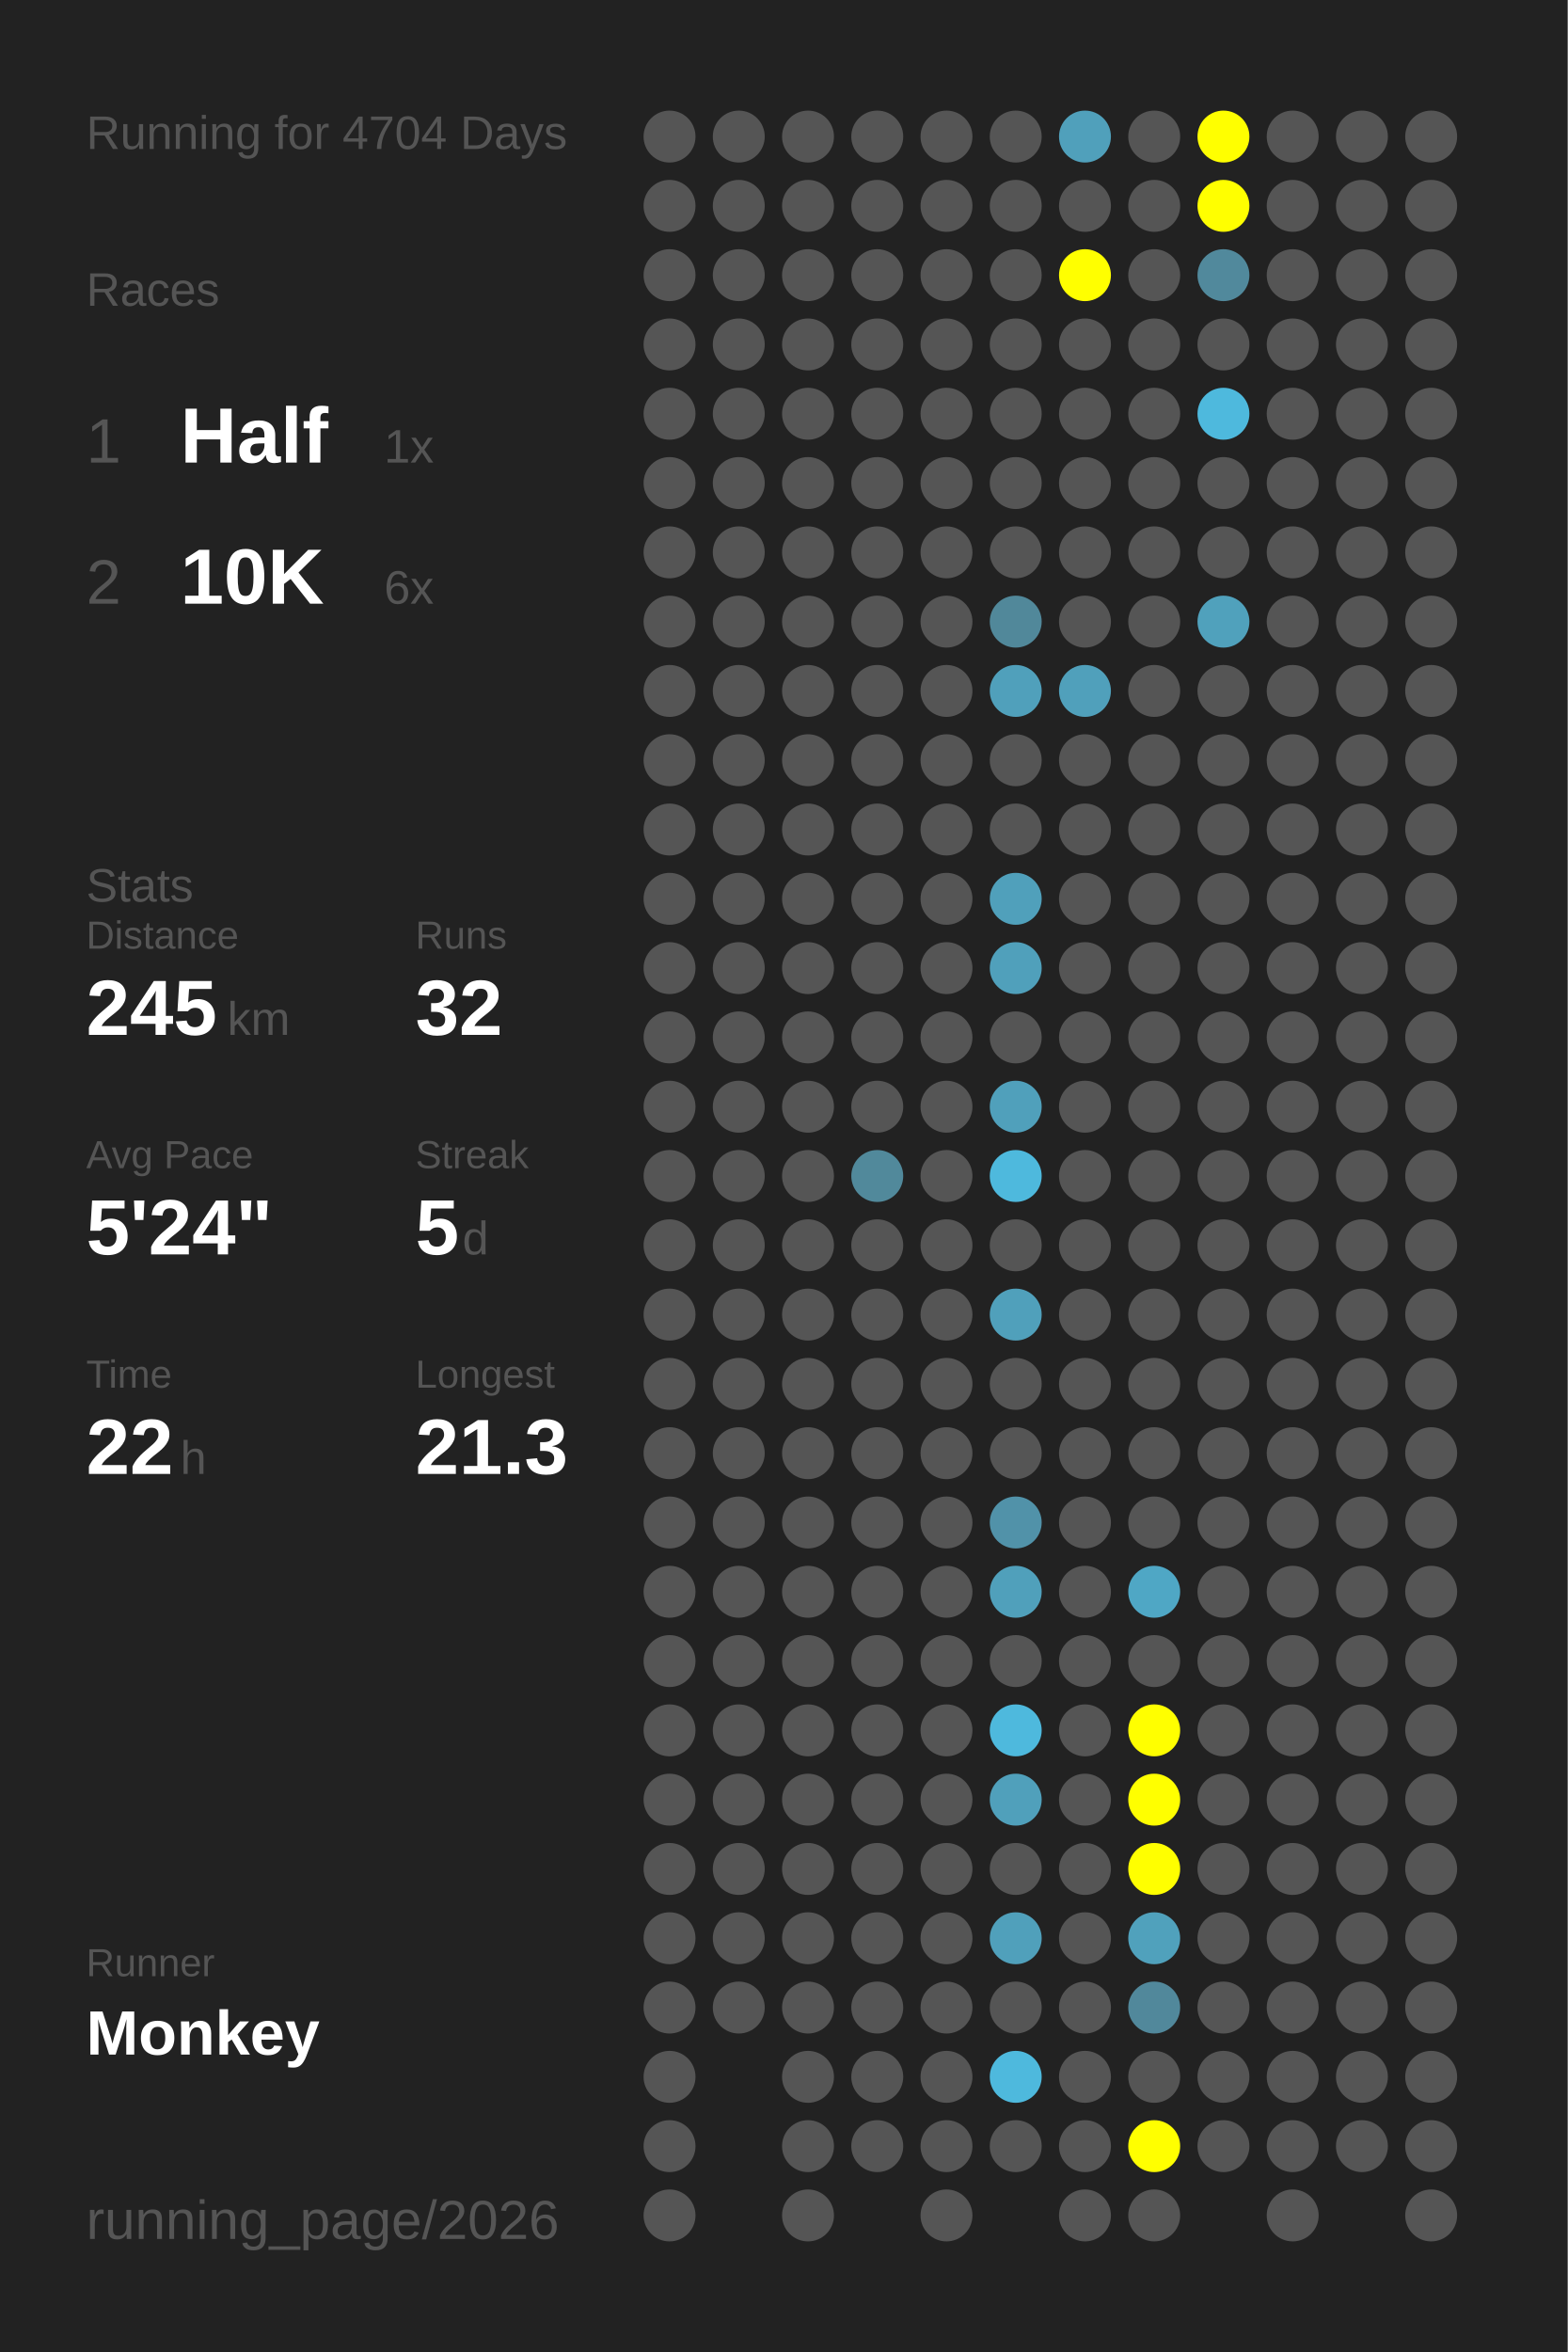
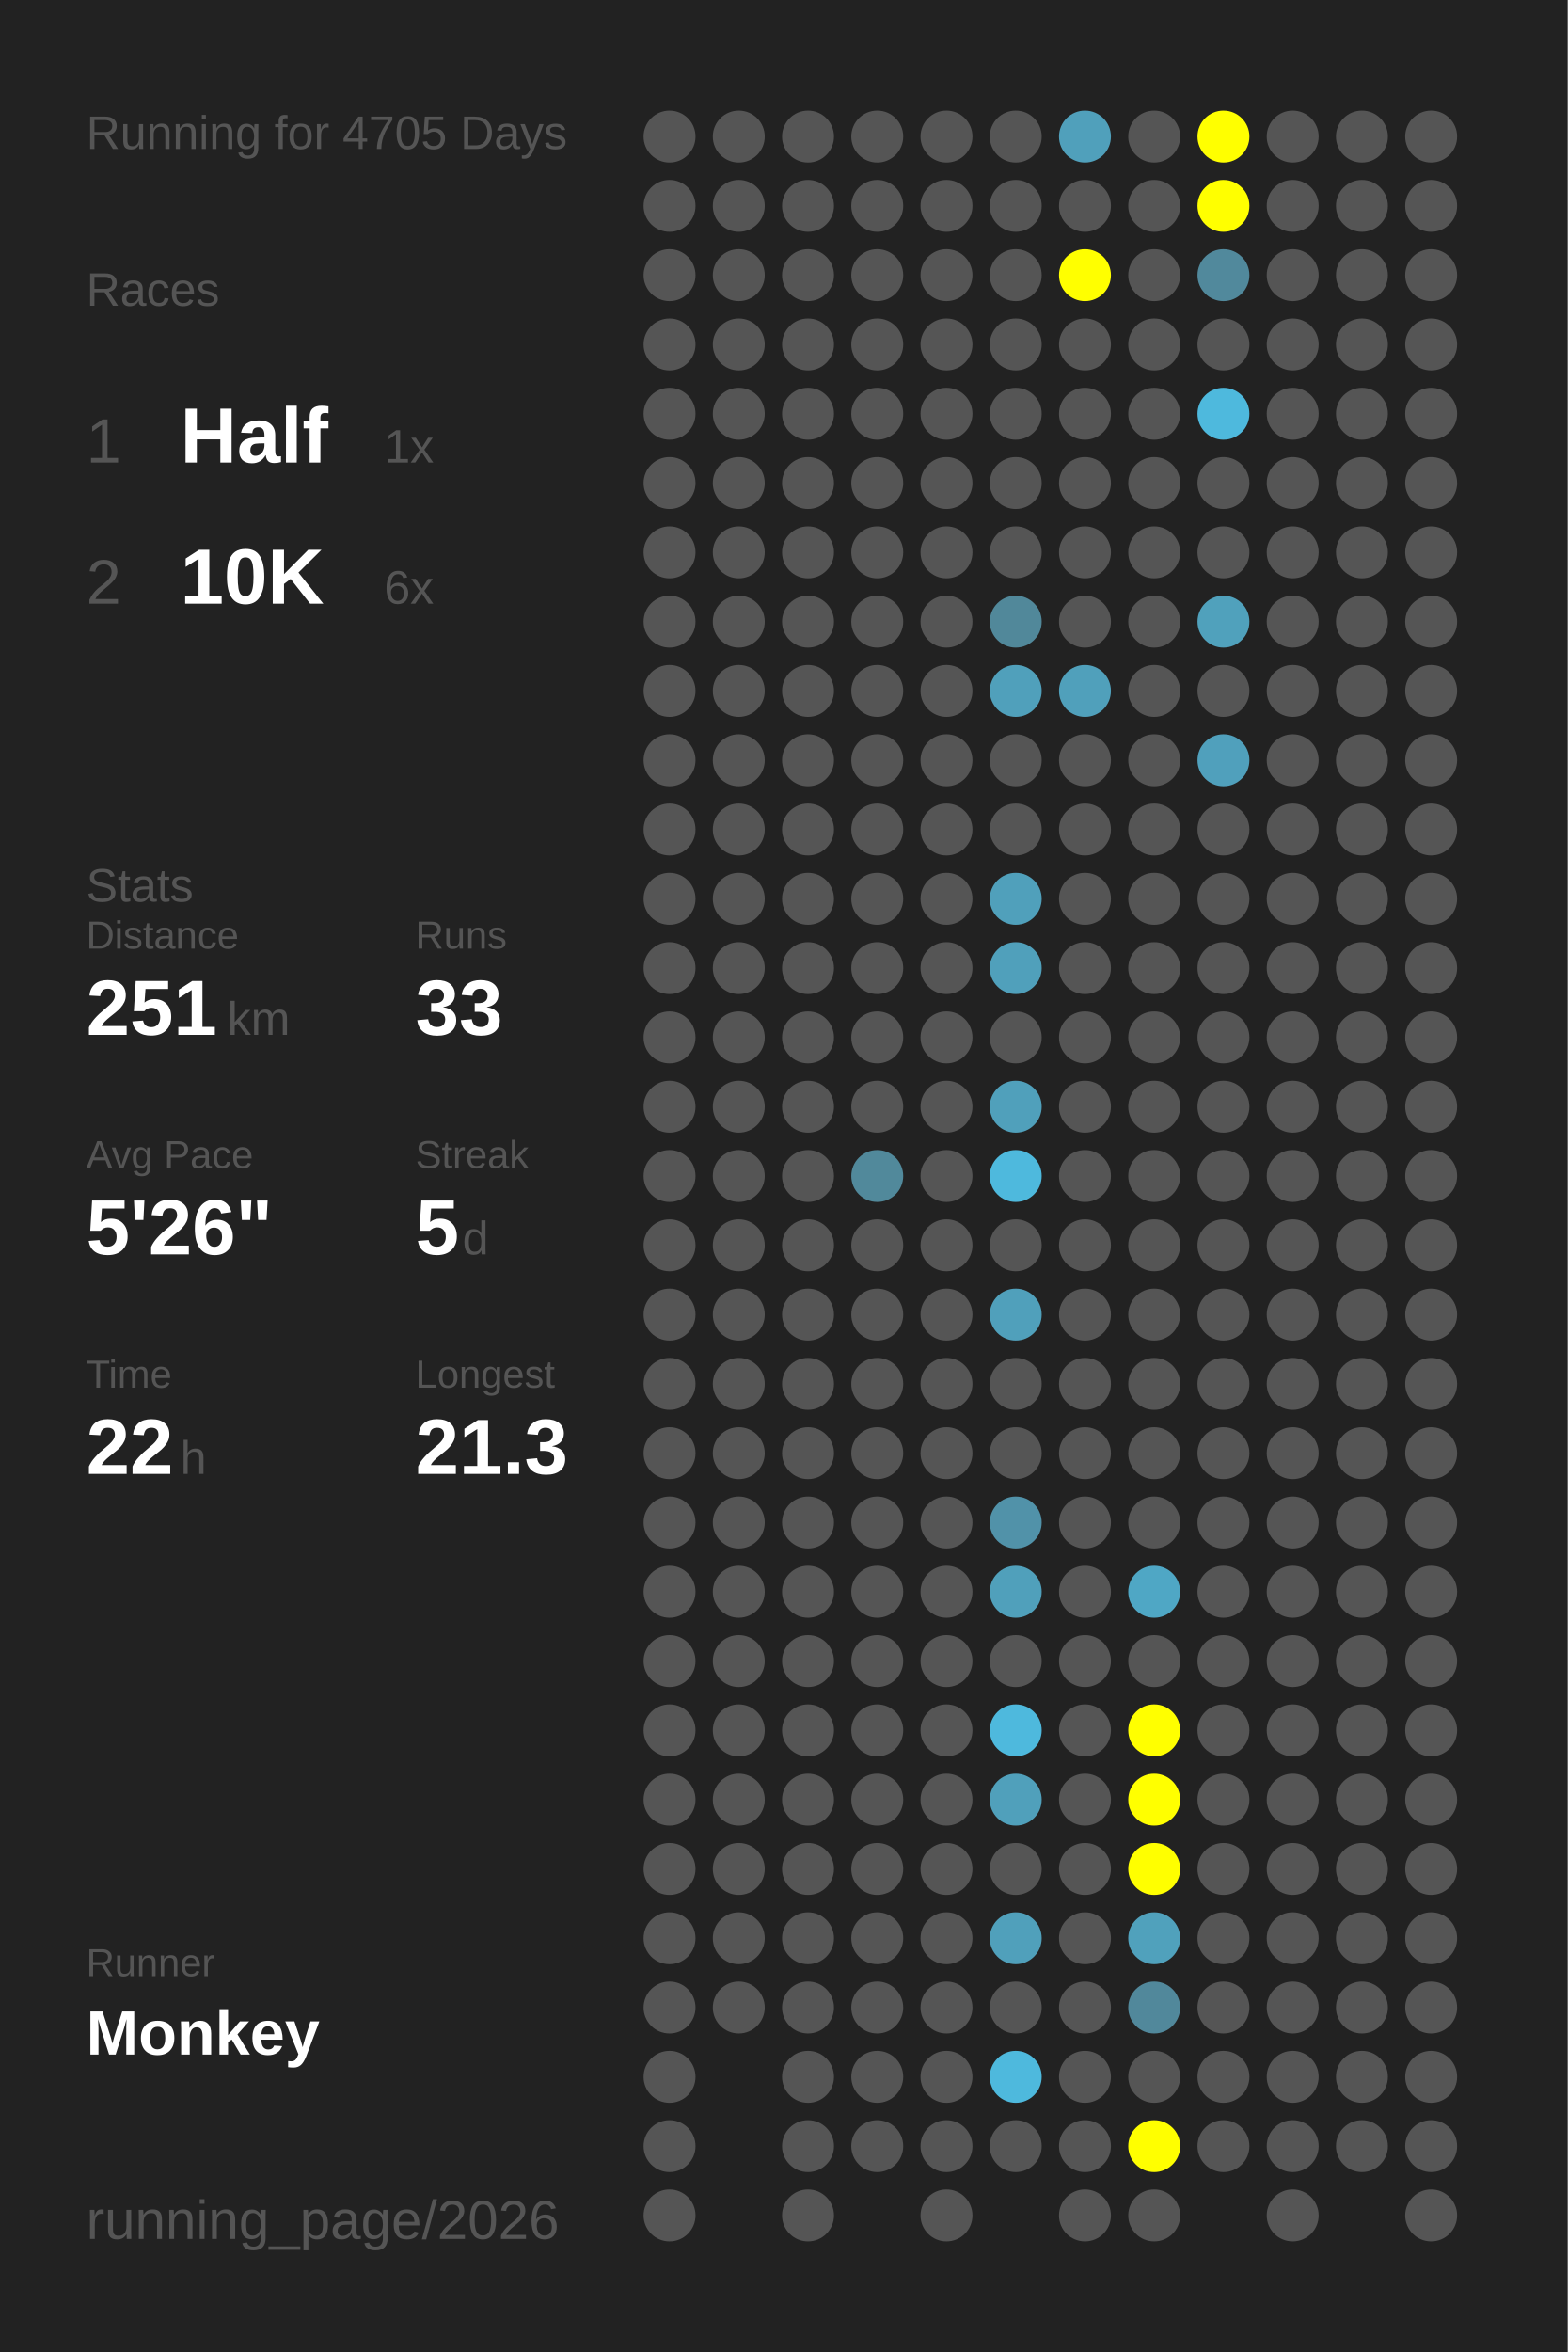
<svg xmlns="http://www.w3.org/2000/svg" baseProfile="full" height="300mm" version="1.1" viewBox="0,0,200,300" width="200mm">
  <defs />
  <rect fill="#222222" height="300" width="200" x="0" y="0" />
-   <text fill="#555555" style="font-size:6px; font-family:Arial;" x="11" y="19">Running for 4704 Days</text>
+   <text fill="#555555" style="font-size:6px; font-family:Arial;" x="11" y="19">Running for 4705 Days</text>
  <text fill="#555555" style="font-size:6px; font-family:Arial;" x="11" y="39">Races</text>
  <text fill="#555555" style="font-size:8px; font-family:Arial;" x="11" y="59">1</text>
  <text fill="#FFFFFF" style="font-size:10px; font-family:Arial; font-weight:bold;" x="23" y="59">Half</text>
  <text fill="#555555" style="font-size:6px; font-family:Arial;" x="49" y="59">1x</text>
  <text fill="#555555" style="font-size:8px; font-family:Arial;" x="11" y="77">2</text>
  <text fill="#FFFFFF" style="font-size:10px; font-family:Arial; font-weight:bold;" x="23" y="77">10K</text>
  <text fill="#555555" style="font-size:6px; font-family:Arial;" x="49" y="77">6x</text>
  <text fill="#555555" style="font-size:6px; font-family:Arial;" x="11" y="115">Stats</text>
  <text fill="#555555" style="font-size:5px; font-family:Arial;" x="11" y="121">Distance</text>
-   <text fill="#FFFFFF" style="font-size:10px; font-family:Arial; font-weight:bold;" x="11" y="132">245</text>
+   <text fill="#FFFFFF" style="font-size:10px; font-family:Arial; font-weight:bold;" x="11" y="132">251</text>
  <text fill="#555555" style="font-size:6px; font-family:Arial;" x="29" y="132">km</text>
  <text fill="#555555" style="font-size:5px; font-family:Arial;" x="53" y="121">Runs</text>
-   <text fill="#FFFFFF" style="font-size:10px; font-family:Arial; font-weight:bold;" x="53" y="132">32</text>
+   <text fill="#FFFFFF" style="font-size:10px; font-family:Arial; font-weight:bold;" x="53" y="132">33</text>
  <text fill="#555555" style="font-size:5px; font-family:Arial;" x="11" y="149">Avg Pace</text>
-   <text fill="#FFFFFF" style="font-size:10px; font-family:Arial; font-weight:bold;" x="11" y="160">5'24"</text>
+   <text fill="#FFFFFF" style="font-size:10px; font-family:Arial; font-weight:bold;" x="11" y="160">5'26"</text>
  <text fill="#555555" style="font-size:5px; font-family:Arial;" x="53" y="149">Streak</text>
  <text fill="#FFFFFF" style="font-size:10px; font-family:Arial; font-weight:bold;" x="53" y="160">5</text>
  <text fill="#555555" style="font-size:6px; font-family:Arial;" x="59" y="160">d</text>
  <text fill="#555555" style="font-size:5px; font-family:Arial;" x="11" y="177">Time</text>
  <text fill="#FFFFFF" style="font-size:10px; font-family:Arial; font-weight:bold;" x="11" y="188">22</text>
  <text fill="#555555" style="font-size:6px; font-family:Arial;" x="23" y="188">h</text>
  <text fill="#555555" style="font-size:5px; font-family:Arial;" x="53" y="177">Longest</text>
  <text fill="#FFFFFF" style="font-size:10px; font-family:Arial; font-weight:bold;" x="53" y="188">21.3</text>
  <text fill="#555555" style="font-size:5px; font-family:Arial;" x="11" y="252.065">Runner</text>
  <text fill="#FFFFFF" style="font-size:8px; font-family:Arial; font-weight:bold;" x="11" y="262.065">Monkey</text>
  <text fill="#555555" style="font-size:7px; font-family:Arial;" x="11" y="285.581">running_page/2026</text>
  <circle cx="85.417" cy="17.419" fill="#555555" r="3.312" />
  <circle cx="85.417" cy="26.258" fill="#555555" r="3.312" />
  <circle cx="85.417" cy="35.097" fill="#555555" r="3.312" />
  <circle cx="85.417" cy="43.935" fill="#555555" r="3.312" />
  <circle cx="85.417" cy="52.774" fill="#555555" r="3.312" />
  <circle cx="85.417" cy="61.613" fill="#555555" r="3.312" />
  <circle cx="85.417" cy="70.452" fill="#555555" r="3.312" />
  <circle cx="85.417" cy="79.29" fill="#555555" r="3.312" />
  <circle cx="85.417" cy="88.129" fill="#555555" r="3.312" />
  <circle cx="85.417" cy="96.968" fill="#555555" r="3.312" />
  <circle cx="85.417" cy="105.806" fill="#555555" r="3.312" />
  <circle cx="85.417" cy="114.645" fill="#555555" r="3.312" />
  <circle cx="85.417" cy="123.484" fill="#555555" r="3.312" />
  <circle cx="85.417" cy="132.323" fill="#555555" r="3.312" />
  <circle cx="85.417" cy="141.161" fill="#555555" r="3.312" />
  <circle cx="85.417" cy="150" fill="#555555" r="3.312" />
  <circle cx="85.417" cy="158.839" fill="#555555" r="3.312" />
  <circle cx="85.417" cy="167.677" fill="#555555" r="3.312" />
  <circle cx="85.417" cy="176.516" fill="#555555" r="3.312" />
  <circle cx="85.417" cy="185.355" fill="#555555" r="3.312" />
  <circle cx="85.417" cy="194.194" fill="#555555" r="3.312" />
  <circle cx="85.417" cy="203.032" fill="#555555" r="3.312" />
  <circle cx="85.417" cy="211.871" fill="#555555" r="3.312" />
  <circle cx="85.417" cy="220.71" fill="#555555" r="3.312" />
  <circle cx="85.417" cy="229.548" fill="#555555" r="3.312" />
  <circle cx="85.417" cy="238.387" fill="#555555" r="3.312" />
  <circle cx="85.417" cy="247.226" fill="#555555" r="3.312" />
  <circle cx="85.417" cy="256.065" fill="#555555" r="3.312" />
  <circle cx="85.417" cy="264.903" fill="#555555" r="3.312" />
  <circle cx="85.417" cy="273.742" fill="#555555" r="3.312" />
  <circle cx="85.417" cy="282.581" fill="#555555" r="3.312" />
  <circle cx="94.25" cy="17.419" fill="#555555" r="3.312" />
  <circle cx="94.25" cy="26.258" fill="#555555" r="3.312" />
  <circle cx="94.25" cy="35.097" fill="#555555" r="3.312" />
  <circle cx="94.25" cy="43.935" fill="#555555" r="3.312" />
  <circle cx="94.25" cy="52.774" fill="#555555" r="3.312" />
  <circle cx="94.25" cy="61.613" fill="#555555" r="3.312" />
  <circle cx="94.25" cy="70.452" fill="#555555" r="3.312" />
  <circle cx="94.25" cy="79.29" fill="#555555" r="3.312" />
  <circle cx="94.25" cy="88.129" fill="#555555" r="3.312" />
  <circle cx="94.25" cy="96.968" fill="#555555" r="3.312" />
  <circle cx="94.25" cy="105.806" fill="#555555" r="3.312" />
  <circle cx="94.25" cy="114.645" fill="#555555" r="3.312" />
  <circle cx="94.25" cy="123.484" fill="#555555" r="3.312" />
  <circle cx="94.25" cy="132.323" fill="#555555" r="3.312" />
  <circle cx="94.25" cy="141.161" fill="#555555" r="3.312" />
  <circle cx="94.25" cy="150" fill="#555555" r="3.312" />
  <circle cx="94.25" cy="158.839" fill="#555555" r="3.312" />
  <circle cx="94.25" cy="167.677" fill="#555555" r="3.312" />
  <circle cx="94.25" cy="176.516" fill="#555555" r="3.312" />
  <circle cx="94.25" cy="185.355" fill="#555555" r="3.312" />
  <circle cx="94.25" cy="194.194" fill="#555555" r="3.312" />
  <circle cx="94.25" cy="203.032" fill="#555555" r="3.312" />
  <circle cx="94.25" cy="211.871" fill="#555555" r="3.312" />
  <circle cx="94.25" cy="220.71" fill="#555555" r="3.312" />
  <circle cx="94.25" cy="229.548" fill="#555555" r="3.312" />
  <circle cx="94.25" cy="238.387" fill="#555555" r="3.312" />
  <circle cx="94.25" cy="247.226" fill="#555555" r="3.312" />
  <circle cx="94.25" cy="256.065" fill="#555555" r="3.312" />
  <circle cx="103.083" cy="17.419" fill="#555555" r="3.312" />
  <circle cx="103.083" cy="26.258" fill="#555555" r="3.312" />
  <circle cx="103.083" cy="35.097" fill="#555555" r="3.312" />
  <circle cx="103.083" cy="43.935" fill="#555555" r="3.312" />
  <circle cx="103.083" cy="52.774" fill="#555555" r="3.312" />
  <circle cx="103.083" cy="61.613" fill="#555555" r="3.312" />
  <circle cx="103.083" cy="70.452" fill="#555555" r="3.312" />
  <circle cx="103.083" cy="79.29" fill="#555555" r="3.312" />
  <circle cx="103.083" cy="88.129" fill="#555555" r="3.312" />
  <circle cx="103.083" cy="96.968" fill="#555555" r="3.312" />
  <circle cx="103.083" cy="105.806" fill="#555555" r="3.312" />
  <circle cx="103.083" cy="114.645" fill="#555555" r="3.312" />
  <circle cx="103.083" cy="123.484" fill="#555555" r="3.312" />
  <circle cx="103.083" cy="132.323" fill="#555555" r="3.312" />
  <circle cx="103.083" cy="141.161" fill="#555555" r="3.312" />
  <circle cx="103.083" cy="150" fill="#555555" r="3.312" />
  <circle cx="103.083" cy="158.839" fill="#555555" r="3.312" />
  <circle cx="103.083" cy="167.677" fill="#555555" r="3.312" />
  <circle cx="103.083" cy="176.516" fill="#555555" r="3.312" />
  <circle cx="103.083" cy="185.355" fill="#555555" r="3.312" />
  <circle cx="103.083" cy="194.194" fill="#555555" r="3.312" />
  <circle cx="103.083" cy="203.032" fill="#555555" r="3.312" />
  <circle cx="103.083" cy="211.871" fill="#555555" r="3.312" />
  <circle cx="103.083" cy="220.71" fill="#555555" r="3.312" />
  <circle cx="103.083" cy="229.548" fill="#555555" r="3.312" />
  <circle cx="103.083" cy="238.387" fill="#555555" r="3.312" />
  <circle cx="103.083" cy="247.226" fill="#555555" r="3.312" />
  <circle cx="103.083" cy="256.065" fill="#555555" r="3.312" />
  <circle cx="103.083" cy="264.903" fill="#555555" r="3.312" />
  <circle cx="103.083" cy="273.742" fill="#555555" r="3.312" />
  <circle cx="103.083" cy="282.581" fill="#555555" r="3.312" />
  <circle cx="111.917" cy="17.419" fill="#555555" r="3.312" />
  <circle cx="111.917" cy="26.258" fill="#555555" r="3.312" />
  <circle cx="111.917" cy="35.097" fill="#555555" r="3.312" />
  <circle cx="111.917" cy="43.935" fill="#555555" r="3.312" />
  <circle cx="111.917" cy="52.774" fill="#555555" r="3.312" />
  <circle cx="111.917" cy="61.613" fill="#555555" r="3.312" />
  <circle cx="111.917" cy="70.452" fill="#555555" r="3.312" />
  <circle cx="111.917" cy="79.29" fill="#555555" r="3.312" />
  <circle cx="111.917" cy="88.129" fill="#555555" r="3.312" />
  <circle cx="111.917" cy="96.968" fill="#555555" r="3.312" />
  <circle cx="111.917" cy="105.806" fill="#555555" r="3.312" />
  <circle cx="111.917" cy="114.645" fill="#555555" r="3.312" />
  <circle cx="111.917" cy="123.484" fill="#555555" r="3.312" />
  <circle cx="111.917" cy="132.323" fill="#555555" r="3.312" />
  <circle cx="111.917" cy="141.161" fill="#555555" r="3.312" />
  <circle cx="111.917" cy="150" fill="#51899b" r="3.312" />
  <circle cx="111.917" cy="158.839" fill="#555555" r="3.312" />
  <circle cx="111.917" cy="167.677" fill="#555555" r="3.312" />
  <circle cx="111.917" cy="176.516" fill="#555555" r="3.312" />
  <circle cx="111.917" cy="185.355" fill="#555555" r="3.312" />
  <circle cx="111.917" cy="194.194" fill="#555555" r="3.312" />
  <circle cx="111.917" cy="203.032" fill="#555555" r="3.312" />
  <circle cx="111.917" cy="211.871" fill="#555555" r="3.312" />
  <circle cx="111.917" cy="220.71" fill="#555555" r="3.312" />
  <circle cx="111.917" cy="229.548" fill="#555555" r="3.312" />
  <circle cx="111.917" cy="238.387" fill="#555555" r="3.312" />
  <circle cx="111.917" cy="247.226" fill="#555555" r="3.312" />
  <circle cx="111.917" cy="256.065" fill="#555555" r="3.312" />
  <circle cx="111.917" cy="264.903" fill="#555555" r="3.312" />
  <circle cx="111.917" cy="273.742" fill="#555555" r="3.312" />
  <circle cx="120.75" cy="17.419" fill="#555555" r="3.312" />
  <circle cx="120.75" cy="26.258" fill="#555555" r="3.312" />
  <circle cx="120.75" cy="35.097" fill="#555555" r="3.312" />
  <circle cx="120.75" cy="43.935" fill="#555555" r="3.312" />
  <circle cx="120.75" cy="52.774" fill="#555555" r="3.312" />
  <circle cx="120.75" cy="61.613" fill="#555555" r="3.312" />
  <circle cx="120.75" cy="70.452" fill="#555555" r="3.312" />
  <circle cx="120.75" cy="79.29" fill="#555555" r="3.312" />
  <circle cx="120.75" cy="88.129" fill="#555555" r="3.312" />
  <circle cx="120.75" cy="96.968" fill="#555555" r="3.312" />
  <circle cx="120.75" cy="105.806" fill="#555555" r="3.312" />
  <circle cx="120.75" cy="114.645" fill="#555555" r="3.312" />
  <circle cx="120.75" cy="123.484" fill="#555555" r="3.312" />
  <circle cx="120.75" cy="132.323" fill="#555555" r="3.312" />
  <circle cx="120.75" cy="141.161" fill="#555555" r="3.312" />
  <circle cx="120.75" cy="150" fill="#555555" r="3.312" />
  <circle cx="120.75" cy="158.839" fill="#555555" r="3.312" />
  <circle cx="120.75" cy="167.677" fill="#555555" r="3.312" />
  <circle cx="120.75" cy="176.516" fill="#555555" r="3.312" />
  <circle cx="120.75" cy="185.355" fill="#555555" r="3.312" />
  <circle cx="120.75" cy="194.194" fill="#555555" r="3.312" />
  <circle cx="120.75" cy="203.032" fill="#555555" r="3.312" />
  <circle cx="120.75" cy="211.871" fill="#555555" r="3.312" />
  <circle cx="120.75" cy="220.71" fill="#555555" r="3.312" />
  <circle cx="120.75" cy="229.548" fill="#555555" r="3.312" />
  <circle cx="120.75" cy="238.387" fill="#555555" r="3.312" />
  <circle cx="120.75" cy="247.226" fill="#555555" r="3.312" />
  <circle cx="120.75" cy="256.065" fill="#555555" r="3.312" />
  <circle cx="120.75" cy="264.903" fill="#555555" r="3.312" />
  <circle cx="120.75" cy="273.742" fill="#555555" r="3.312" />
  <circle cx="120.75" cy="282.581" fill="#555555" r="3.312" />
  <circle cx="129.583" cy="17.419" fill="#555555" r="3.312" />
  <circle cx="129.583" cy="26.258" fill="#555555" r="3.312" />
  <circle cx="129.583" cy="35.097" fill="#555555" r="3.312" />
  <circle cx="129.583" cy="43.935" fill="#555555" r="3.312" />
  <circle cx="129.583" cy="52.774" fill="#555555" r="3.312" />
  <circle cx="129.583" cy="61.613" fill="#555555" r="3.312" />
  <circle cx="129.583" cy="70.452" fill="#555555" r="3.312" />
  <circle cx="129.583" cy="79.29" fill="#51889a" r="3.312" />
  <circle cx="129.583" cy="88.129" fill="#50a0bb" r="3.312" />
  <circle cx="129.583" cy="96.968" fill="#555555" r="3.312" />
  <circle cx="129.583" cy="105.806" fill="#555555" r="3.312" />
  <circle cx="129.583" cy="114.645" fill="#50a0bb" r="3.312" />
  <circle cx="129.583" cy="123.484" fill="#50a0bb" r="3.312" />
  <circle cx="129.583" cy="132.323" fill="#555555" r="3.312" />
  <circle cx="129.583" cy="141.161" fill="#50a0bb" r="3.312" />
  <circle cx="129.583" cy="150" fill="#4eb9dd" r="3.312" />
  <circle cx="129.583" cy="158.839" fill="#555555" r="3.312" />
  <circle cx="129.583" cy="167.677" fill="#50a0bb" r="3.312" />
  <circle cx="129.583" cy="176.516" fill="#555555" r="3.312" />
  <circle cx="129.583" cy="185.355" fill="#555555" r="3.312" />
  <circle cx="129.583" cy="194.194" fill="#5192a9" r="3.312" />
  <circle cx="129.583" cy="203.032" fill="#50a0bb" r="3.312" />
  <circle cx="129.583" cy="211.871" fill="#555555" r="3.312" />
  <circle cx="129.583" cy="220.71" fill="#4eb9dd" r="3.312" />
  <circle cx="129.583" cy="229.548" fill="#50a0bb" r="3.312" />
  <circle cx="129.583" cy="238.387" fill="#555555" r="3.312" />
  <circle cx="129.583" cy="247.226" fill="#50a0bb" r="3.312" />
  <circle cx="129.583" cy="256.065" fill="#555555" r="3.312" />
  <circle cx="129.583" cy="264.903" fill="#4eb9dd" r="3.312" />
  <circle cx="129.583" cy="273.742" fill="#555555" r="3.312" />
  <circle cx="138.417" cy="17.419" fill="#50a0bb" r="3.312" />
  <circle cx="138.417" cy="26.258" fill="#555555" r="3.312" />
  <circle cx="138.417" cy="35.097" fill="#FFFF00" r="3.312" />
  <circle cx="138.417" cy="43.935" fill="#555555" r="3.312" />
  <circle cx="138.417" cy="52.774" fill="#555555" r="3.312" />
  <circle cx="138.417" cy="61.613" fill="#555555" r="3.312" />
  <circle cx="138.417" cy="70.452" fill="#555555" r="3.312" />
  <circle cx="138.417" cy="79.29" fill="#555555" r="3.312" />
  <circle cx="138.417" cy="88.129" fill="#50a0bb" r="3.312" />
  <circle cx="138.417" cy="96.968" fill="#555555" r="3.312" />
  <circle cx="138.417" cy="105.806" fill="#555555" r="3.312" />
  <circle cx="138.417" cy="114.645" fill="#555555" r="3.312" />
  <circle cx="138.417" cy="123.484" fill="#555555" r="3.312" />
  <circle cx="138.417" cy="132.323" fill="#555555" r="3.312" />
  <circle cx="138.417" cy="141.161" fill="#555555" r="3.312" />
  <circle cx="138.417" cy="150" fill="#555555" r="3.312" />
  <circle cx="138.417" cy="158.839" fill="#555555" r="3.312" />
  <circle cx="138.417" cy="167.677" fill="#555555" r="3.312" />
  <circle cx="138.417" cy="176.516" fill="#555555" r="3.312" />
  <circle cx="138.417" cy="185.355" fill="#555555" r="3.312" />
  <circle cx="138.417" cy="194.194" fill="#555555" r="3.312" />
  <circle cx="138.417" cy="203.032" fill="#555555" r="3.312" />
  <circle cx="138.417" cy="211.871" fill="#555555" r="3.312" />
  <circle cx="138.417" cy="220.71" fill="#555555" r="3.312" />
  <circle cx="138.417" cy="229.548" fill="#555555" r="3.312" />
  <circle cx="138.417" cy="238.387" fill="#555555" r="3.312" />
  <circle cx="138.417" cy="247.226" fill="#555555" r="3.312" />
  <circle cx="138.417" cy="256.065" fill="#555555" r="3.312" />
  <circle cx="138.417" cy="264.903" fill="#555555" r="3.312" />
  <circle cx="138.417" cy="273.742" fill="#555555" r="3.312" />
  <circle cx="138.417" cy="282.581" fill="#555555" r="3.312" />
  <circle cx="147.25" cy="17.419" fill="#555555" r="3.312" />
  <circle cx="147.25" cy="26.258" fill="#555555" r="3.312" />
  <circle cx="147.25" cy="35.097" fill="#555555" r="3.312" />
  <circle cx="147.25" cy="43.935" fill="#555555" r="3.312" />
  <circle cx="147.25" cy="52.774" fill="#555555" r="3.312" />
  <circle cx="147.25" cy="61.613" fill="#555555" r="3.312" />
  <circle cx="147.25" cy="70.452" fill="#555555" r="3.312" />
  <circle cx="147.25" cy="79.29" fill="#555555" r="3.312" />
  <circle cx="147.25" cy="88.129" fill="#555555" r="3.312" />
  <circle cx="147.25" cy="96.968" fill="#555555" r="3.312" />
  <circle cx="147.25" cy="105.806" fill="#555555" r="3.312" />
  <circle cx="147.25" cy="114.645" fill="#555555" r="3.312" />
  <circle cx="147.25" cy="123.484" fill="#555555" r="3.312" />
  <circle cx="147.25" cy="132.323" fill="#555555" r="3.312" />
  <circle cx="147.25" cy="141.161" fill="#555555" r="3.312" />
  <circle cx="147.25" cy="150" fill="#555555" r="3.312" />
  <circle cx="147.25" cy="158.839" fill="#555555" r="3.312" />
  <circle cx="147.25" cy="167.677" fill="#555555" r="3.312" />
  <circle cx="147.25" cy="176.516" fill="#555555" r="3.312" />
  <circle cx="147.25" cy="185.355" fill="#555555" r="3.312" />
  <circle cx="147.25" cy="194.194" fill="#555555" r="3.312" />
  <circle cx="147.25" cy="203.032" fill="#4fa7c5" r="3.312" />
  <circle cx="147.25" cy="211.871" fill="#555555" r="3.312" />
  <circle cx="147.25" cy="220.71" fill="#FFFF00" r="3.312" />
  <circle cx="147.25" cy="229.548" fill="#FFFF00" r="3.312" />
  <circle cx="147.25" cy="238.387" fill="#FFFF00" r="3.312" />
  <circle cx="147.25" cy="247.226" fill="#50a1bc" r="3.312" />
  <circle cx="147.25" cy="256.065" fill="#51889b" r="3.312" />
  <circle cx="147.25" cy="264.903" fill="#555555" r="3.312" />
  <circle cx="147.25" cy="273.742" fill="#FFFF00" r="3.312" />
  <circle cx="147.25" cy="282.581" fill="#555555" r="3.312" />
  <circle cx="156.083" cy="17.419" fill="#FFFF00" r="3.312" />
  <circle cx="156.083" cy="26.258" fill="#FFFF00" r="3.312" />
  <circle cx="156.083" cy="35.097" fill="#51899c" r="3.312" />
  <circle cx="156.083" cy="43.935" fill="#555555" r="3.312" />
  <circle cx="156.083" cy="52.774" fill="#4eb9dd" r="3.312" />
  <circle cx="156.083" cy="61.613" fill="#555555" r="3.312" />
  <circle cx="156.083" cy="70.452" fill="#555555" r="3.312" />
  <circle cx="156.083" cy="79.29" fill="#50a1bc" r="3.312" />
  <circle cx="156.083" cy="88.129" fill="#555555" r="3.312" />
-   <circle cx="156.083" cy="96.968" fill="#555555" r="3.312" />
+   <circle cx="156.083" cy="96.968" fill="#50a0bc" r="3.312" />
  <circle cx="156.083" cy="105.806" fill="#555555" r="3.312" />
  <circle cx="156.083" cy="114.645" fill="#555555" r="3.312" />
  <circle cx="156.083" cy="123.484" fill="#555555" r="3.312" />
  <circle cx="156.083" cy="132.323" fill="#555555" r="3.312" />
  <circle cx="156.083" cy="141.161" fill="#555555" r="3.312" />
  <circle cx="156.083" cy="150" fill="#555555" r="3.312" />
  <circle cx="156.083" cy="158.839" fill="#555555" r="3.312" />
  <circle cx="156.083" cy="167.677" fill="#555555" r="3.312" />
  <circle cx="156.083" cy="176.516" fill="#555555" r="3.312" />
  <circle cx="156.083" cy="185.355" fill="#555555" r="3.312" />
  <circle cx="156.083" cy="194.194" fill="#555555" r="3.312" />
  <circle cx="156.083" cy="203.032" fill="#555555" r="3.312" />
  <circle cx="156.083" cy="211.871" fill="#555555" r="3.312" />
  <circle cx="156.083" cy="220.71" fill="#555555" r="3.312" />
  <circle cx="156.083" cy="229.548" fill="#555555" r="3.312" />
  <circle cx="156.083" cy="238.387" fill="#555555" r="3.312" />
  <circle cx="156.083" cy="247.226" fill="#555555" r="3.312" />
  <circle cx="156.083" cy="256.065" fill="#555555" r="3.312" />
  <circle cx="156.083" cy="264.903" fill="#555555" r="3.312" />
  <circle cx="156.083" cy="273.742" fill="#555555" r="3.312" />
  <circle cx="164.917" cy="17.419" fill="#555555" r="3.312" />
  <circle cx="164.917" cy="26.258" fill="#555555" r="3.312" />
  <circle cx="164.917" cy="35.097" fill="#555555" r="3.312" />
  <circle cx="164.917" cy="43.935" fill="#555555" r="3.312" />
  <circle cx="164.917" cy="52.774" fill="#555555" r="3.312" />
  <circle cx="164.917" cy="61.613" fill="#555555" r="3.312" />
  <circle cx="164.917" cy="70.452" fill="#555555" r="3.312" />
  <circle cx="164.917" cy="79.29" fill="#555555" r="3.312" />
  <circle cx="164.917" cy="88.129" fill="#555555" r="3.312" />
  <circle cx="164.917" cy="96.968" fill="#555555" r="3.312" />
  <circle cx="164.917" cy="105.806" fill="#555555" r="3.312" />
  <circle cx="164.917" cy="114.645" fill="#555555" r="3.312" />
  <circle cx="164.917" cy="123.484" fill="#555555" r="3.312" />
  <circle cx="164.917" cy="132.323" fill="#555555" r="3.312" />
  <circle cx="164.917" cy="141.161" fill="#555555" r="3.312" />
  <circle cx="164.917" cy="150" fill="#555555" r="3.312" />
  <circle cx="164.917" cy="158.839" fill="#555555" r="3.312" />
  <circle cx="164.917" cy="167.677" fill="#555555" r="3.312" />
  <circle cx="164.917" cy="176.516" fill="#555555" r="3.312" />
  <circle cx="164.917" cy="185.355" fill="#555555" r="3.312" />
  <circle cx="164.917" cy="194.194" fill="#555555" r="3.312" />
  <circle cx="164.917" cy="203.032" fill="#555555" r="3.312" />
  <circle cx="164.917" cy="211.871" fill="#555555" r="3.312" />
  <circle cx="164.917" cy="220.71" fill="#555555" r="3.312" />
  <circle cx="164.917" cy="229.548" fill="#555555" r="3.312" />
  <circle cx="164.917" cy="238.387" fill="#555555" r="3.312" />
  <circle cx="164.917" cy="247.226" fill="#555555" r="3.312" />
  <circle cx="164.917" cy="256.065" fill="#555555" r="3.312" />
  <circle cx="164.917" cy="264.903" fill="#555555" r="3.312" />
  <circle cx="164.917" cy="273.742" fill="#555555" r="3.312" />
  <circle cx="164.917" cy="282.581" fill="#555555" r="3.312" />
  <circle cx="173.75" cy="17.419" fill="#555555" r="3.312" />
  <circle cx="173.75" cy="26.258" fill="#555555" r="3.312" />
  <circle cx="173.75" cy="35.097" fill="#555555" r="3.312" />
  <circle cx="173.75" cy="43.935" fill="#555555" r="3.312" />
  <circle cx="173.75" cy="52.774" fill="#555555" r="3.312" />
  <circle cx="173.75" cy="61.613" fill="#555555" r="3.312" />
  <circle cx="173.75" cy="70.452" fill="#555555" r="3.312" />
  <circle cx="173.75" cy="79.29" fill="#555555" r="3.312" />
  <circle cx="173.75" cy="88.129" fill="#555555" r="3.312" />
  <circle cx="173.75" cy="96.968" fill="#555555" r="3.312" />
  <circle cx="173.75" cy="105.806" fill="#555555" r="3.312" />
  <circle cx="173.75" cy="114.645" fill="#555555" r="3.312" />
  <circle cx="173.75" cy="123.484" fill="#555555" r="3.312" />
  <circle cx="173.75" cy="132.323" fill="#555555" r="3.312" />
  <circle cx="173.75" cy="141.161" fill="#555555" r="3.312" />
  <circle cx="173.75" cy="150" fill="#555555" r="3.312" />
  <circle cx="173.75" cy="158.839" fill="#555555" r="3.312" />
  <circle cx="173.75" cy="167.677" fill="#555555" r="3.312" />
  <circle cx="173.75" cy="176.516" fill="#555555" r="3.312" />
  <circle cx="173.75" cy="185.355" fill="#555555" r="3.312" />
  <circle cx="173.75" cy="194.194" fill="#555555" r="3.312" />
  <circle cx="173.75" cy="203.032" fill="#555555" r="3.312" />
  <circle cx="173.75" cy="211.871" fill="#555555" r="3.312" />
  <circle cx="173.75" cy="220.71" fill="#555555" r="3.312" />
  <circle cx="173.75" cy="229.548" fill="#555555" r="3.312" />
  <circle cx="173.75" cy="238.387" fill="#555555" r="3.312" />
  <circle cx="173.75" cy="247.226" fill="#555555" r="3.312" />
  <circle cx="173.75" cy="256.065" fill="#555555" r="3.312" />
  <circle cx="173.75" cy="264.903" fill="#555555" r="3.312" />
  <circle cx="173.75" cy="273.742" fill="#555555" r="3.312" />
  <circle cx="182.583" cy="17.419" fill="#555555" r="3.312" />
  <circle cx="182.583" cy="26.258" fill="#555555" r="3.312" />
  <circle cx="182.583" cy="35.097" fill="#555555" r="3.312" />
  <circle cx="182.583" cy="43.935" fill="#555555" r="3.312" />
  <circle cx="182.583" cy="52.774" fill="#555555" r="3.312" />
  <circle cx="182.583" cy="61.613" fill="#555555" r="3.312" />
  <circle cx="182.583" cy="70.452" fill="#555555" r="3.312" />
  <circle cx="182.583" cy="79.29" fill="#555555" r="3.312" />
  <circle cx="182.583" cy="88.129" fill="#555555" r="3.312" />
  <circle cx="182.583" cy="96.968" fill="#555555" r="3.312" />
  <circle cx="182.583" cy="105.806" fill="#555555" r="3.312" />
  <circle cx="182.583" cy="114.645" fill="#555555" r="3.312" />
  <circle cx="182.583" cy="123.484" fill="#555555" r="3.312" />
  <circle cx="182.583" cy="132.323" fill="#555555" r="3.312" />
  <circle cx="182.583" cy="141.161" fill="#555555" r="3.312" />
  <circle cx="182.583" cy="150" fill="#555555" r="3.312" />
  <circle cx="182.583" cy="158.839" fill="#555555" r="3.312" />
  <circle cx="182.583" cy="167.677" fill="#555555" r="3.312" />
  <circle cx="182.583" cy="176.516" fill="#555555" r="3.312" />
  <circle cx="182.583" cy="185.355" fill="#555555" r="3.312" />
  <circle cx="182.583" cy="194.194" fill="#555555" r="3.312" />
  <circle cx="182.583" cy="203.032" fill="#555555" r="3.312" />
  <circle cx="182.583" cy="211.871" fill="#555555" r="3.312" />
  <circle cx="182.583" cy="220.71" fill="#555555" r="3.312" />
  <circle cx="182.583" cy="229.548" fill="#555555" r="3.312" />
  <circle cx="182.583" cy="238.387" fill="#555555" r="3.312" />
  <circle cx="182.583" cy="247.226" fill="#555555" r="3.312" />
  <circle cx="182.583" cy="256.065" fill="#555555" r="3.312" />
  <circle cx="182.583" cy="264.903" fill="#555555" r="3.312" />
  <circle cx="182.583" cy="273.742" fill="#555555" r="3.312" />
  <circle cx="182.583" cy="282.581" fill="#555555" r="3.312" />
</svg>
